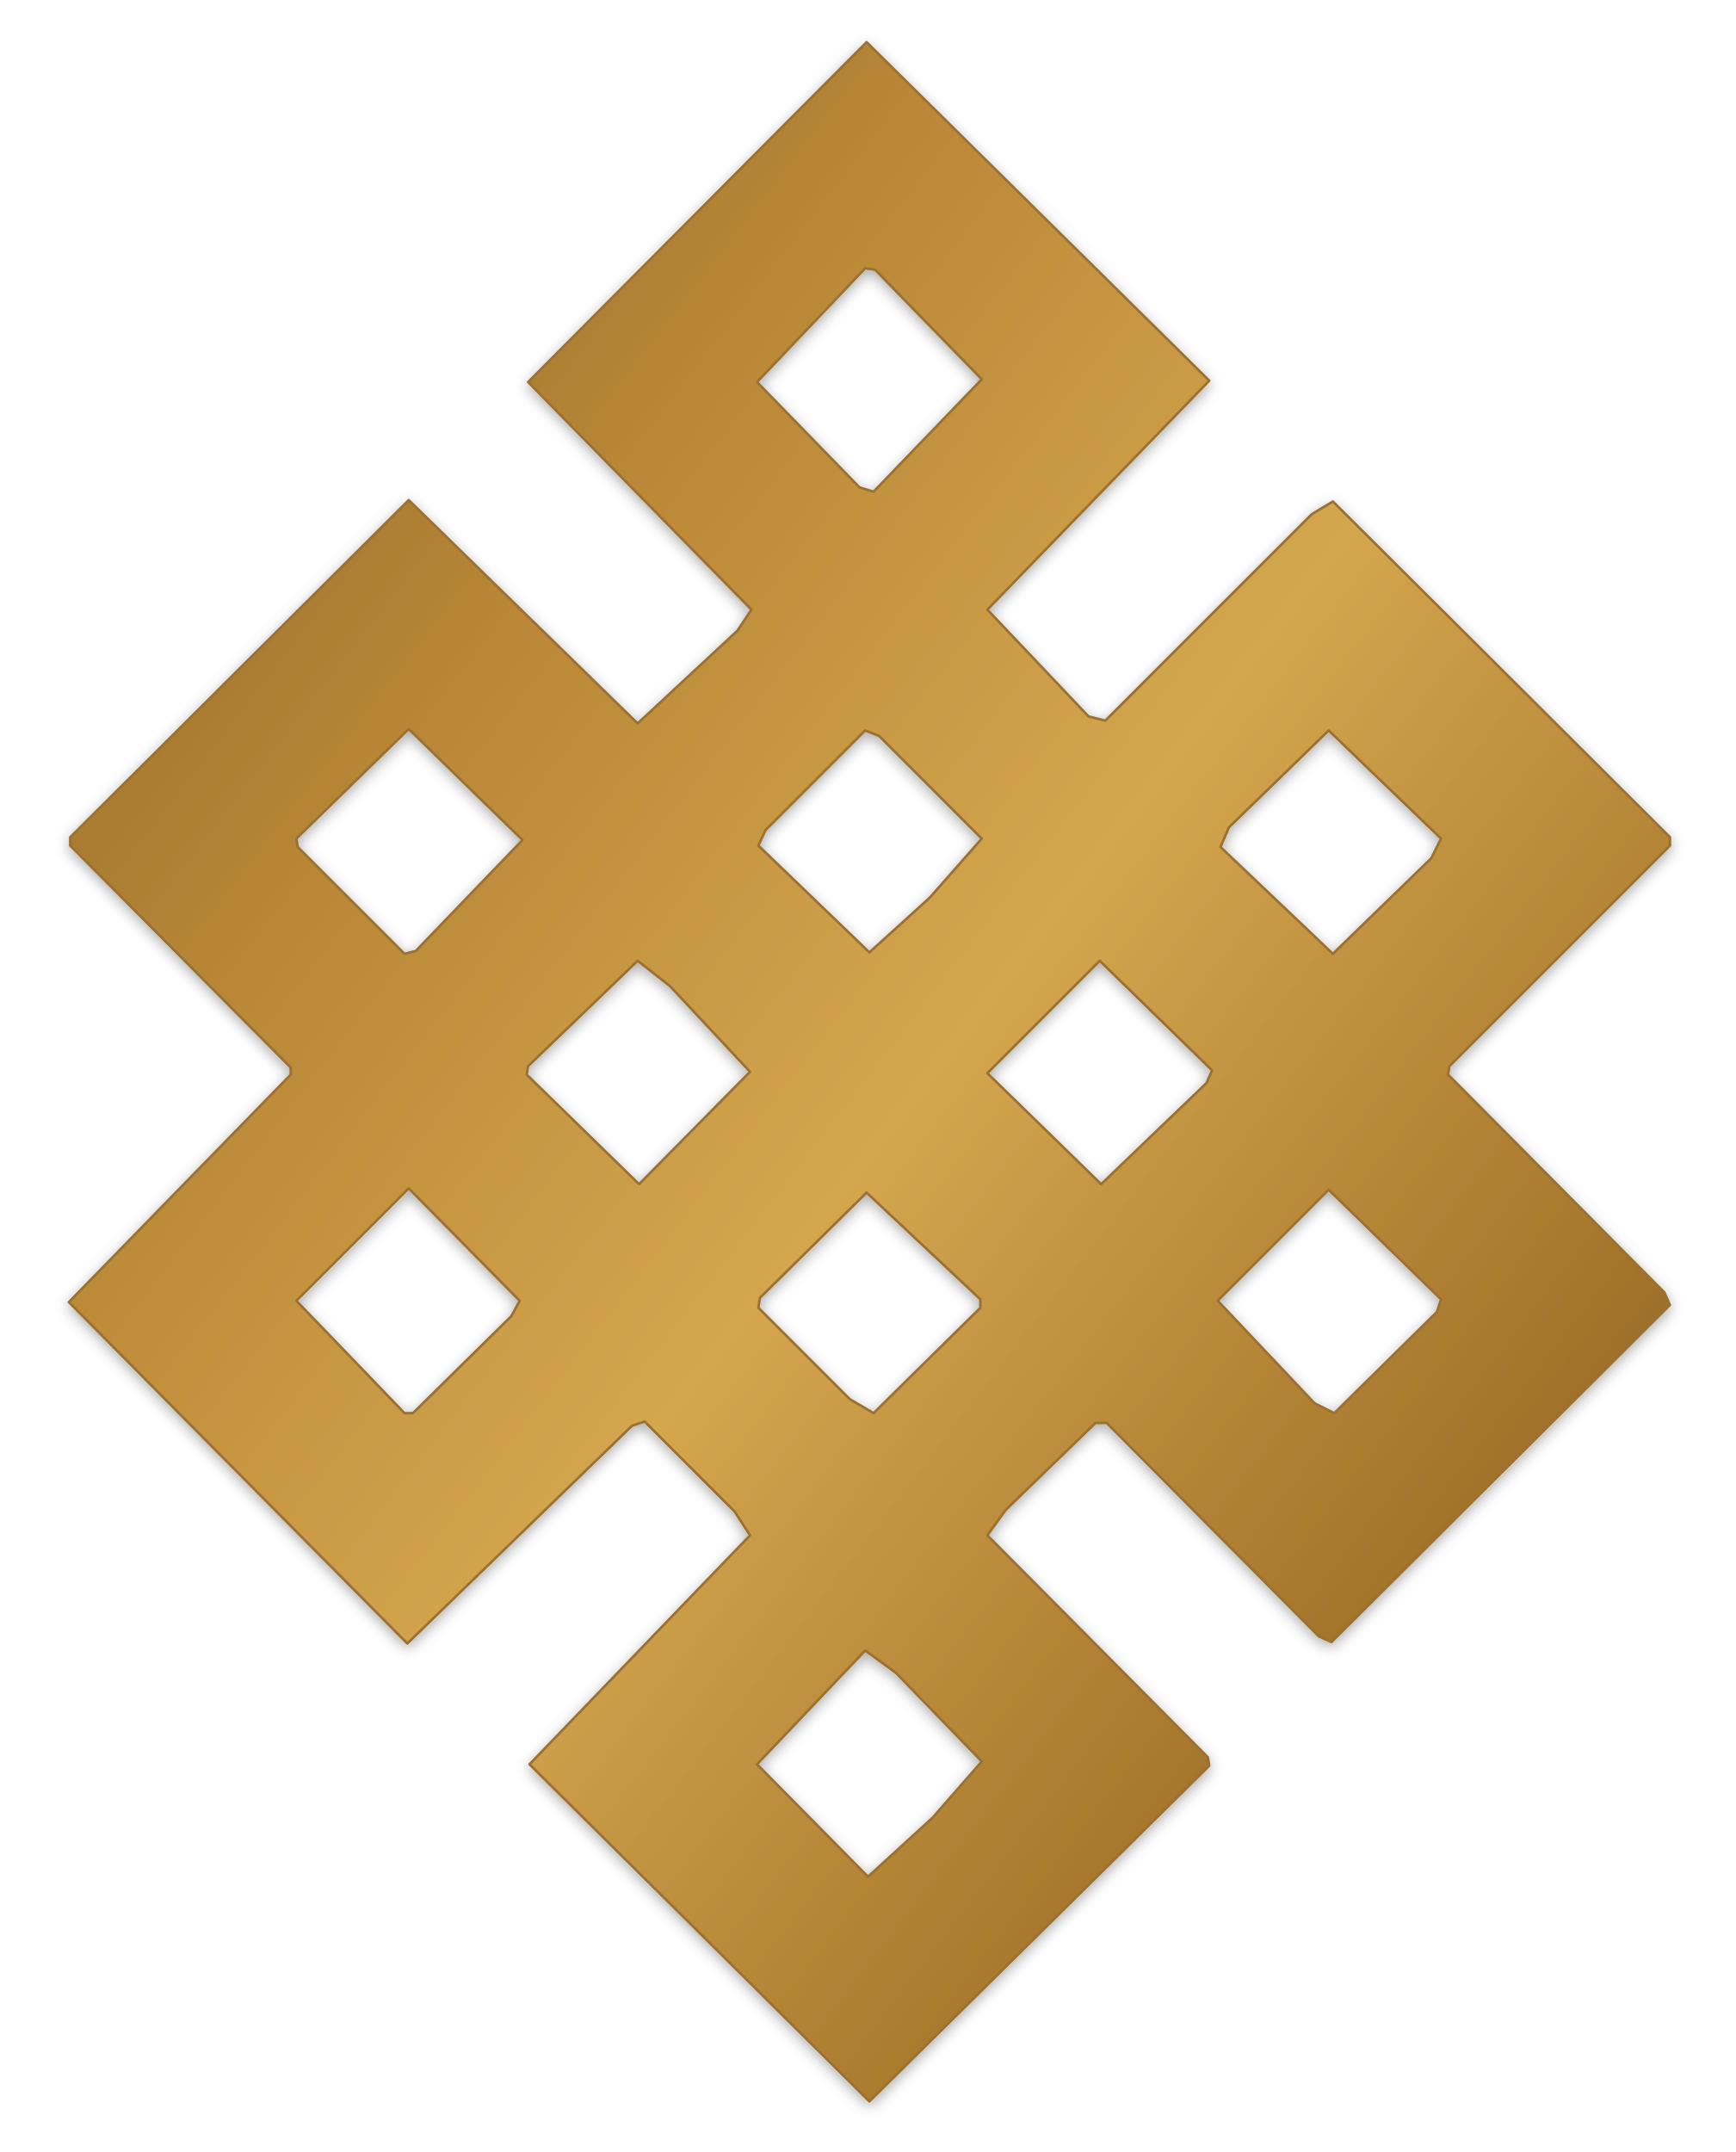
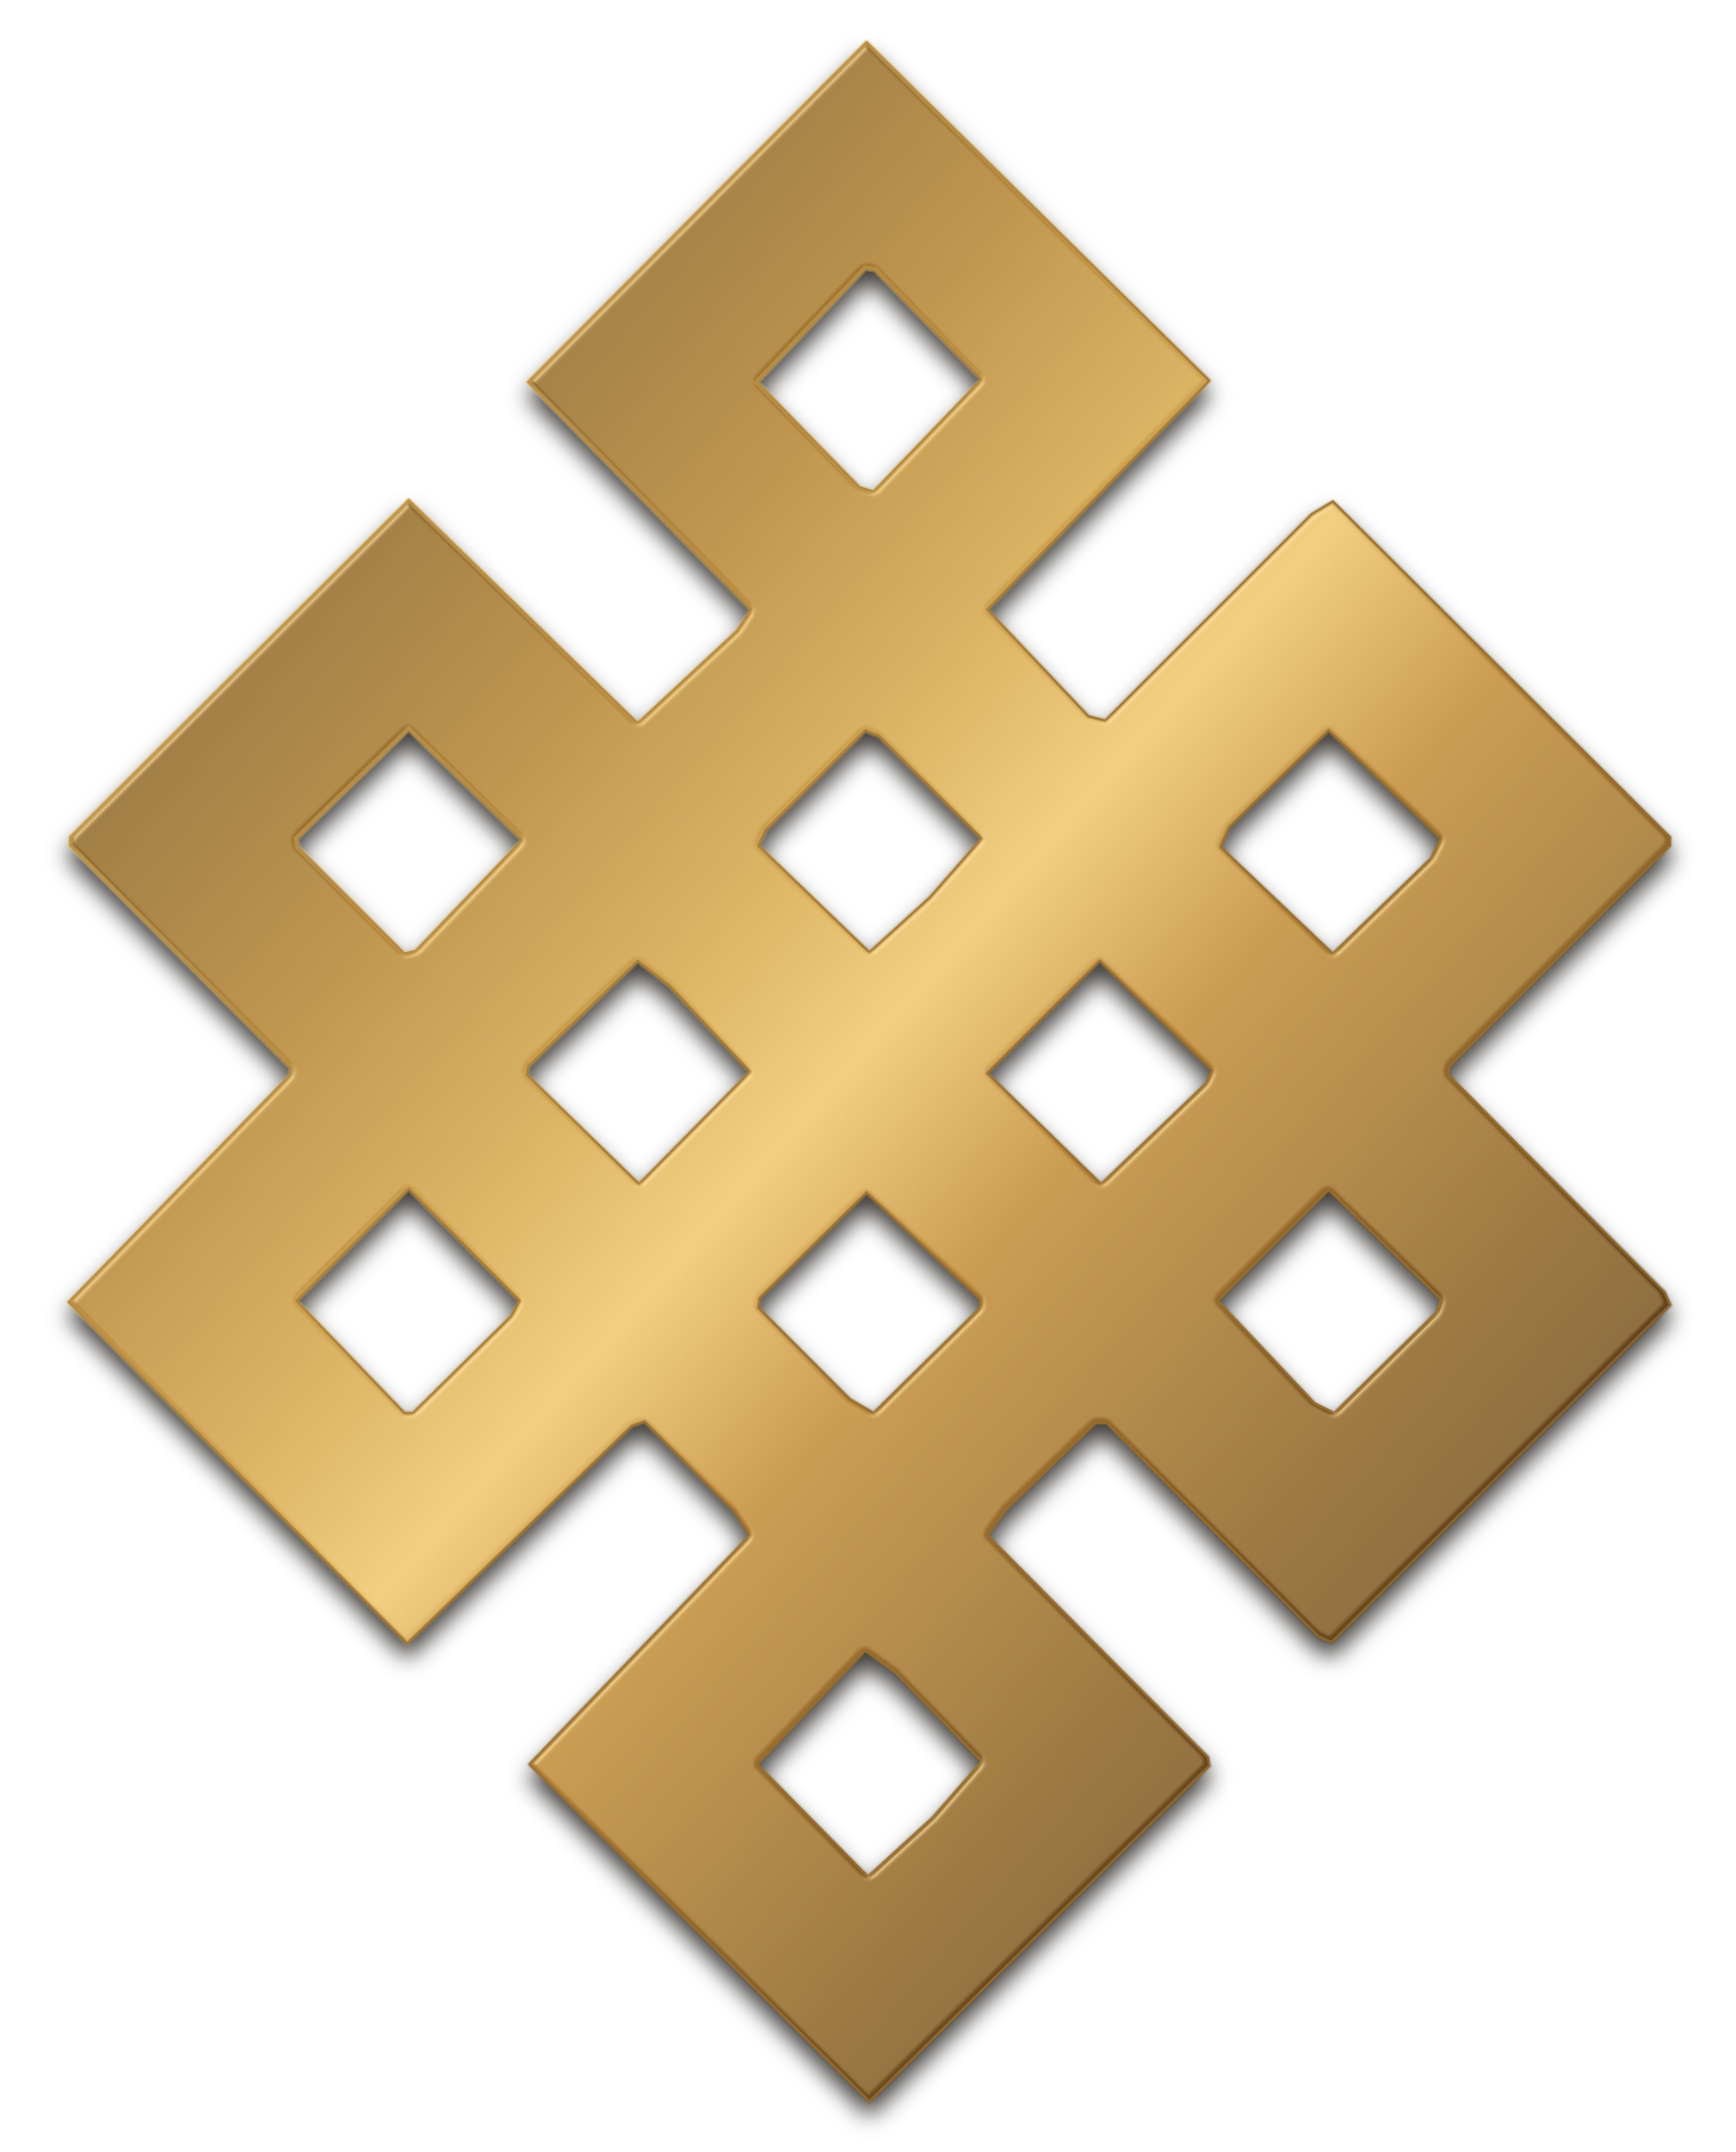
<svg xmlns="http://www.w3.org/2000/svg" width="1236" height="1532" viewBox="0 0 1236 1532" role="img" aria-labelledby="title desc">
  <defs>
-     <linearGradient id="antiqueGold" x1="0" y1="0" x2="1" y2="1">
-       <stop offset="0" stop-color="#806027" />
-       <stop offset=".28" stop-color="#b98736" />
-       <stop offset=".52" stop-color="#d4a64e" />
-       <stop offset=".76" stop-color="#a8782d" />
-       <stop offset="1" stop-color="#6e4d20" />
+     <linearGradient id="antiqueGold" x1="0.05" y1="0" x2="0.92" y2="1">
+       <stop offset="0" stop-color="#3d2b16" />
+       <stop offset=".16" stop-color="#705022" />
+       <stop offset=".31" stop-color="#a87932" />
+       <stop offset=".43" stop-color="#d2a653" />
+       <stop offset=".50" stop-color="#edc777" />
+       <stop offset=".59" stop-color="#b98539" />
+       <stop offset=".76" stop-color="#795322" />
+       <stop offset=".9" stop-color="#4a3218" />
+       <stop offset="1" stop-color="#2d2012" />
    </linearGradient>
-     <filter id="softMetal" x="-8%" y="-6%" width="116%" height="112%">
-       <feGaussianBlur in="SourceAlpha" stdDeviation="5" result="blur" />
-       <feOffset dy="3" result="shadow" />
-       <feComponentTransfer in="shadow" result="shadowAlpha">
-         <feFuncA type="linear" slope=".32" />
-       </feComponentTransfer>
+     <linearGradient id="edgeLight" x1="0" y1="0" x2="1" y2="1">
+       <stop offset="0" stop-color="#f4d58c" stop-opacity=".82" />
+       <stop offset=".38" stop-color="#e2b45d" stop-opacity=".4" />
+       <stop offset=".72" stop-color="#513719" stop-opacity=".12" />
+       <stop offset="1" stop-color="#24190e" stop-opacity=".7" />
+     </linearGradient>
+     <filter id="metalDepth" x="-14%" y="-12%" width="128%" height="130%" color-interpolation-filters="sRGB">
+       <feGaussianBlur in="SourceAlpha" stdDeviation="8" result="blur" />
+       <feOffset in="blur" dx="0" dy="10" result="deepShadow" />
+       <feColorMatrix in="deepShadow" type="matrix" values="0 0 0 0 0.04 0 0 0 0 0.025 0 0 0 0 0.01 0 0 0 .78 0" result="shadow" />
+       <feGaussianBlur in="SourceAlpha" stdDeviation="2.2" result="edgeBlur" />
+       <feSpecularLighting in="edgeBlur" surfaceScale="5" specularConstant=".75" specularExponent="22" lighting-color="#ffe2a0" result="specular">
+         <feDistantLight azimuth="225" elevation="55" />
+       </feSpecularLighting>
+       <feComposite in="specular" in2="SourceAlpha" operator="in" result="shine" />
      <feMerge>
-         <feMergeNode in="shadowAlpha" />
+         <feMergeNode in="shadow" />
        <feMergeNode in="SourceGraphic" />
+         <feMergeNode in="shine" />
      </feMerge>
    </filter>
  </defs>
-   <path d="M617,30 L376,272 L535,434 L525,449 L454,515 L291,356 L50,596 L50,602 L207,760 L207,765 L49,927 L290,1170 L450,1015 L459,1012 L523,1076 L534,1093 L377,1256 L619,1496 L861,1257 L860,1251 L703,1093 L716,1075 L780,1013 L788,1013 L939,1165 L948,1169 L1189,929 L1185,920 L1031,765 L1032,759 L1189,602 L1189,596 L949,357 L934,366 L787,513 L775,510 L703,434 L861,271Z M616,1175 L638,1191 L699,1254 L664,1294 L618,1336 L539,1256Z M617,849 L698,925 L698,931 L622,1006 L605,996 L540,931 L541,924Z M946,847 L1026,925 L1023,934 L950,1006 L936,999 L867,926Z M291,846 L370,926 L364,937 L294,1006 L288,1006 L211,926Z M783,684 L863,762 L859,771 L784,843 L703,764Z M454,684 L477,702 L534,763 L455,843 L375,765 L376,759Z M946,520 L1026,597 L1019,611 L949,679 L869,603 L875,589Z M616,520 L626,524 L699,597 L662,639 L619,678 L540,602 L545,591Z M291,519 L372,598 L296,677 L288,679 L212,603 L211,597Z M616,191 L623,192 L699,270 L622,350 L612,347 L539,272Z" fill="url(#antiqueGold)" fill-rule="evenodd" stroke="#9b7130" stroke-width="1.8" stroke-linejoin="round" filter="url(#softMetal)" />
+   <path d="M617,30 L376,272 L535,434 L525,449 L454,515 L291,356 L50,596 L50,602 L207,760 L207,765 L49,927 L290,1170 L450,1015 L459,1012 L523,1076 L534,1093 L377,1256 L619,1496 L861,1257 L860,1251 L703,1093 L716,1075 L780,1013 L788,1013 L939,1165 L948,1169 L1189,929 L1185,920 L1031,765 L1032,759 L1189,602 L1189,596 L949,357 L934,366 L787,513 L775,510 L703,434 L861,271Z M616,1175 L638,1191 L699,1254 L664,1294 L618,1336 L539,1256Z M617,849 L698,925 L698,931 L622,1006 L605,996 L540,931 L541,924Z M946,847 L1026,925 L1023,934 L950,1006 L936,999 L867,926Z M291,846 L370,926 L364,937 L294,1006 L288,1006 L211,926Z M783,684 L863,762 L859,771 L784,843 L703,764Z M454,684 L477,702 L534,763 L455,843 L375,765 L376,759Z M946,520 L1026,597 L1019,611 L949,679 L869,603 L875,589Z M616,520 L626,524 L699,597 L662,639 L619,678 L540,602 L545,591Z M291,519 L372,598 L296,677 L288,679 L212,603 L211,597Z M616,191 L623,192 L699,270 L622,350 L612,347 L539,272Z" fill="url(#antiqueGold)" fill-rule="evenodd" stroke="#9b7130" stroke-width="1.8" stroke-linejoin="round" filter="url(#metalDepth)" />
+   <path d="M617,30 L376,272 L535,434 L525,449 L454,515 L291,356 L50,596 L50,602 L207,760 L207,765 L49,927 L290,1170 L450,1015 L459,1012 L523,1076 L534,1093 L377,1256 L619,1496 L861,1257 L860,1251 L703,1093 L716,1075 L780,1013 L788,1013 L939,1165 L948,1169 L1189,929 L1185,920 L1031,765 L1032,759 L1189,602 L1189,596 L949,357 L934,366 L787,513 L775,510 L703,434 L861,271Z M616,1175 L638,1191 L699,1254 L664,1294 L618,1336 L539,1256Z M617,849 L698,925 L698,931 L622,1006 L605,996 L540,931 L541,924Z M946,847 L1026,925 L1023,934 L950,1006 L936,999 L867,926Z M291,846 L370,926 L364,937 L294,1006 L288,1006 L211,926Z M783,684 L863,762 L859,771 L784,843 L703,764Z M454,684 L477,702 L534,763 L455,843 L375,765 L376,759Z M946,520 L1026,597 L1019,611 L949,679 L869,603 L875,589Z M616,520 L626,524 L699,597 L662,639 L619,678 L540,602 L545,591Z M291,519 L372,598 L296,677 L288,679 L212,603 L211,597Z M616,191 L623,192 L699,270 L622,350 L612,347 L539,272Z" fill="none" stroke="url(#edgeLight)" stroke-width="4" stroke-linejoin="round" opacity=".72" pointer-events="none" />
</svg>
